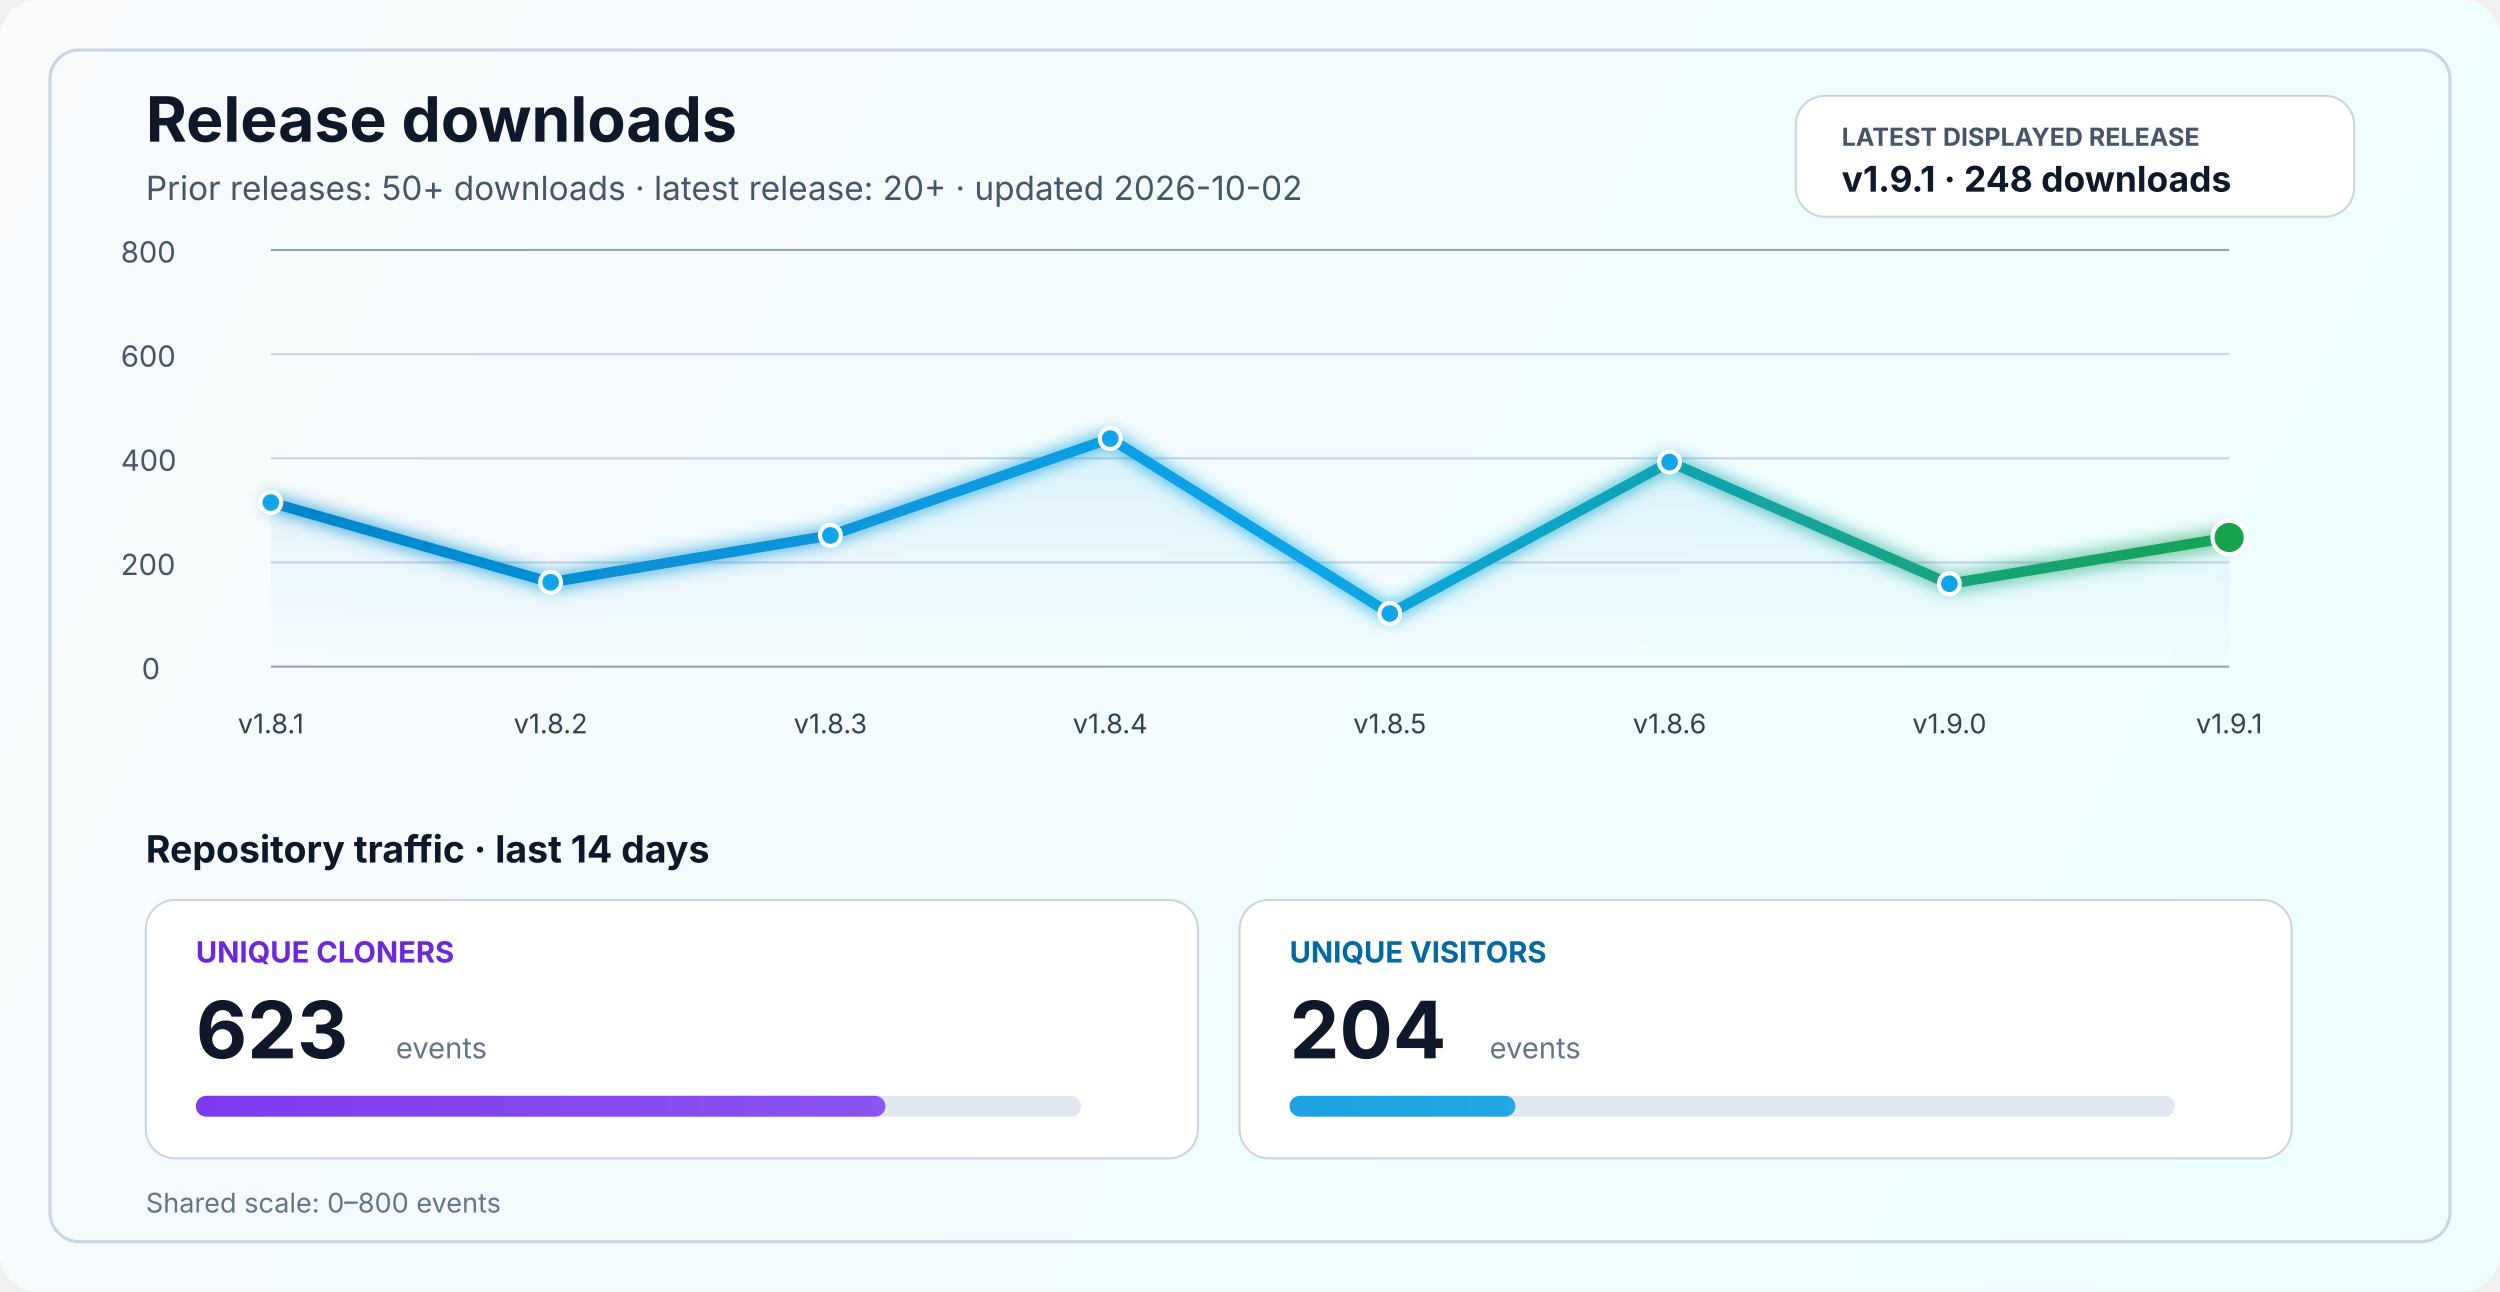
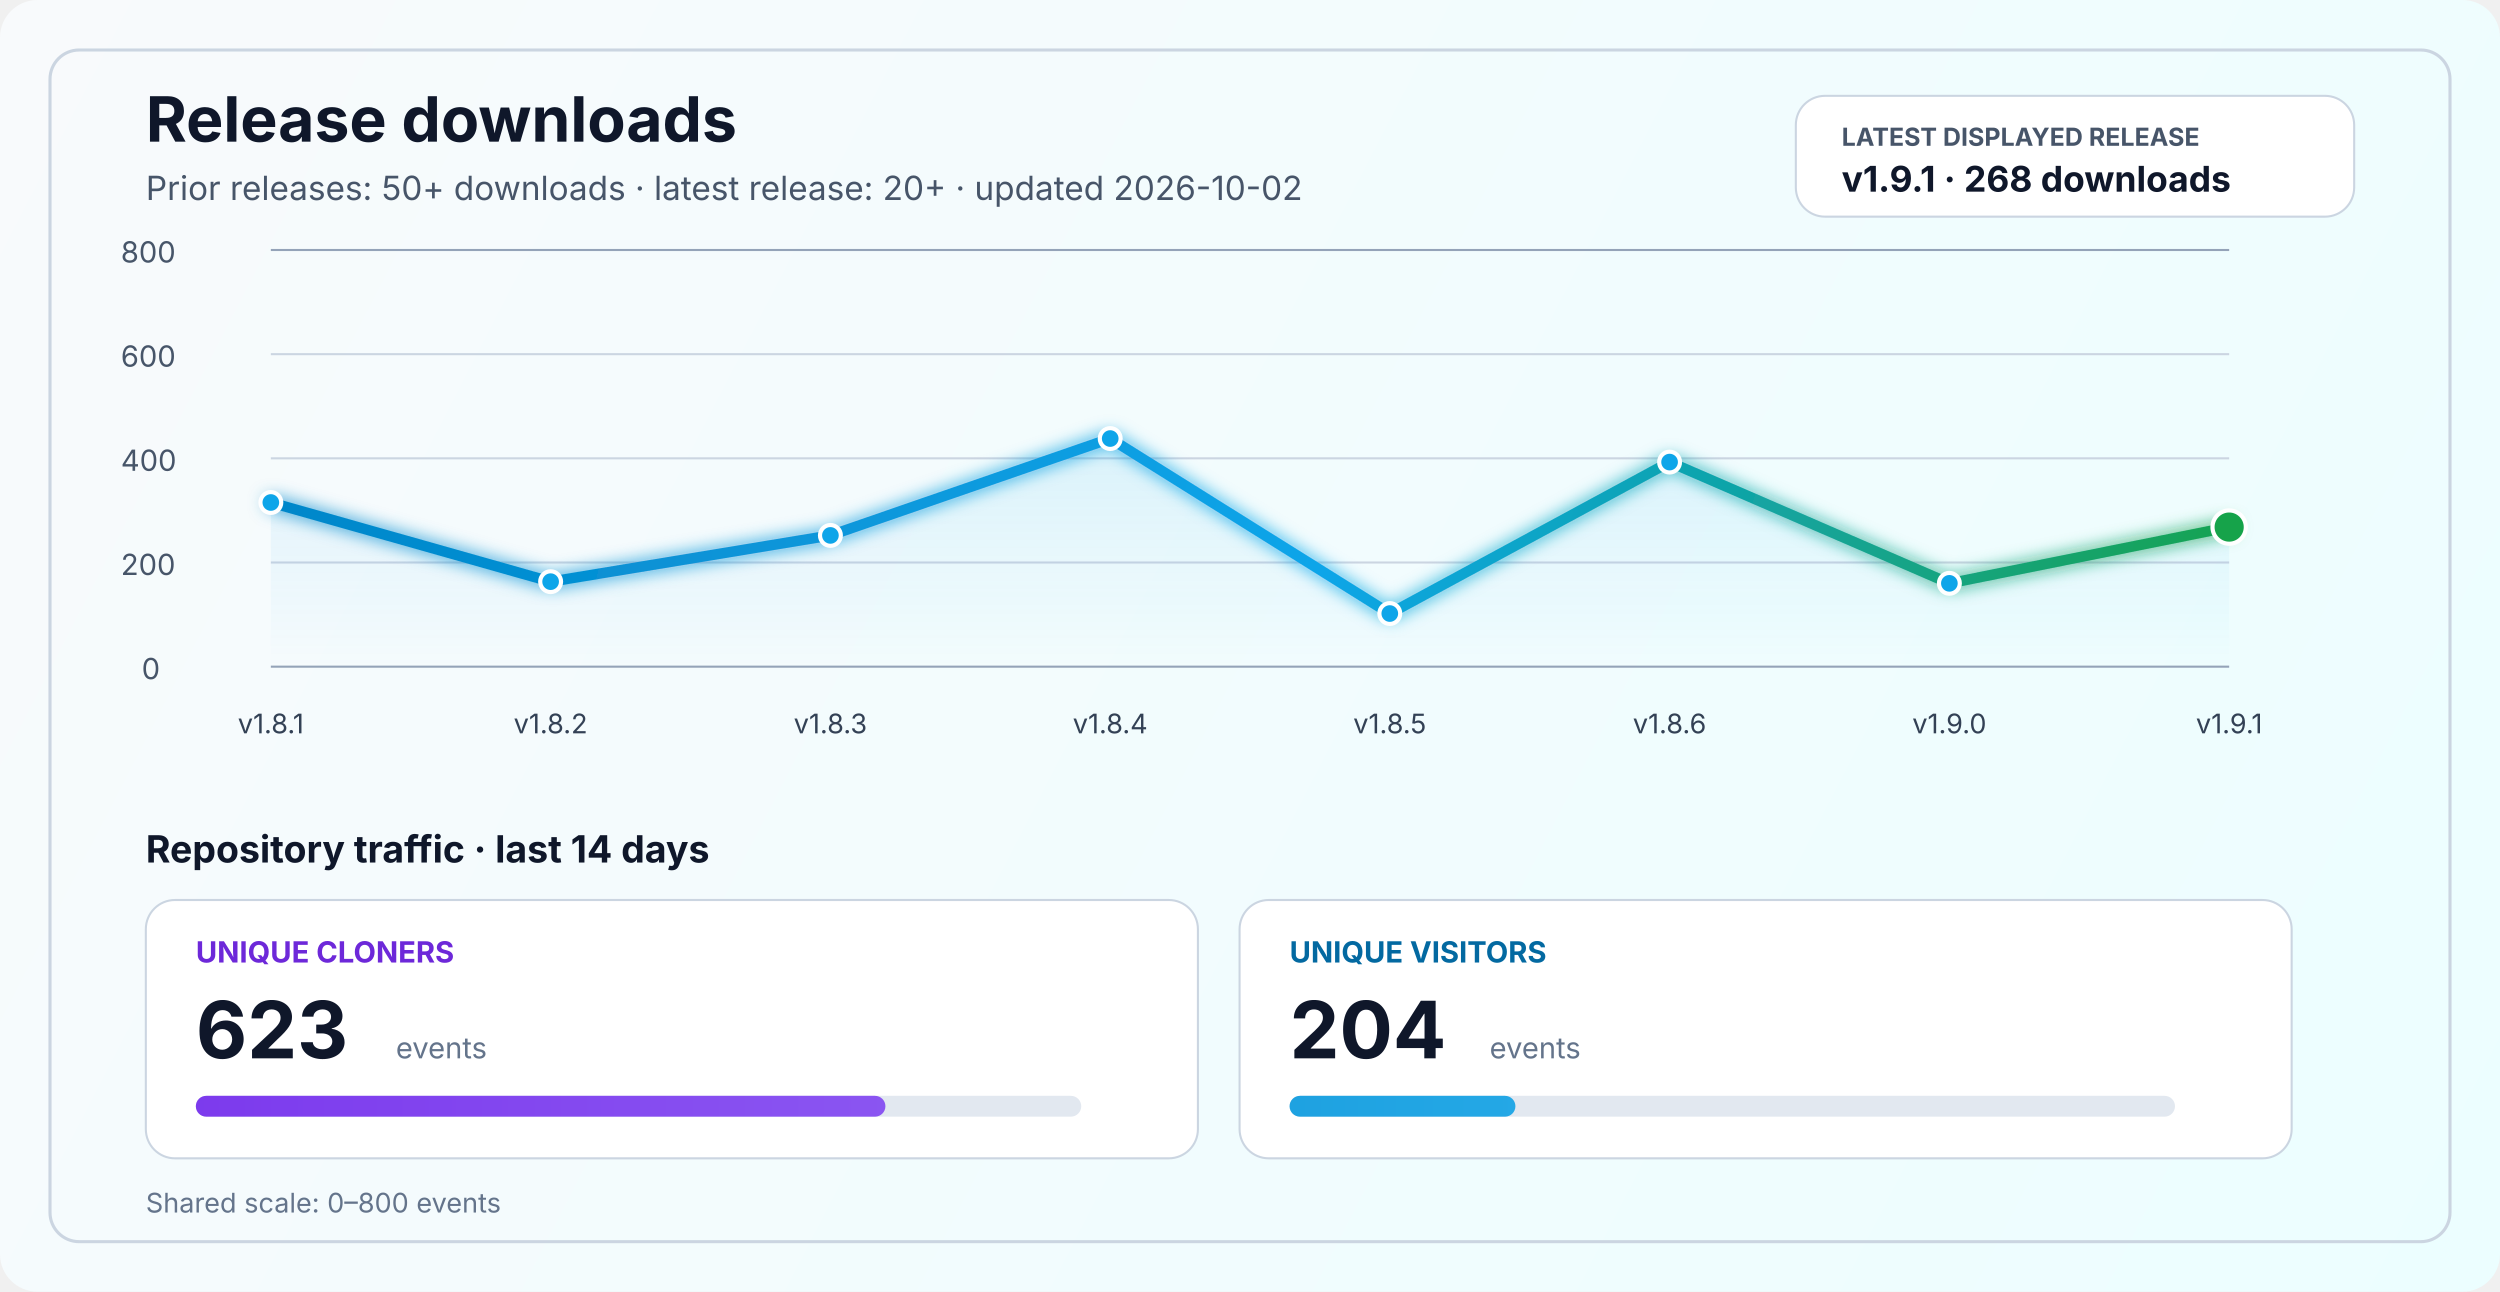
<svg xmlns="http://www.w3.org/2000/svg" width="1200" height="620" viewBox="0 0 1200 620" fill="none" role="img" aria-labelledby="title desc">
  <defs>
    <linearGradient id="bg" x1="0" y1="0" x2="1200" y2="620" gradientUnits="userSpaceOnUse">
      <stop stop-color="#F8FAFC" />
      <stop offset="1" stop-color="#ECFEFF" />
    </linearGradient>
    <linearGradient id="line" x1="130" y1="86" x2="1070" y2="340" gradientUnits="userSpaceOnUse">
      <stop stop-color="#0284C7" />
      <stop offset="0.55" stop-color="#0EA5E9" />
      <stop offset="1" stop-color="#16A34A" />
    </linearGradient>
    <linearGradient id="area" x1="0" y1="120" x2="0" y2="320" gradientUnits="userSpaceOnUse">
      <stop stop-color="#0EA5E9" stop-opacity="0.20" />
      <stop offset="1" stop-color="#0EA5E9" stop-opacity="0" />
    </linearGradient>
    <linearGradient id="cloneFill" x1="86" y1="450" x2="1110" y2="450" gradientUnits="userSpaceOnUse">
      <stop stop-color="#7C3AED" />
      <stop offset="1" stop-color="#A78BFA" />
    </linearGradient>
    <linearGradient id="viewFill" x1="86" y1="482" x2="1110" y2="482" gradientUnits="userSpaceOnUse">
      <stop stop-color="#0284C7" />
      <stop offset="1" stop-color="#38BDF8" />
    </linearGradient>
    <filter id="glow" x="-50%" y="-50%" width="200%" height="200%">
      <feGaussianBlur stdDeviation="4" result="blur" />
      <feMerge>
        <feMergeNode in="blur" />
        <feMergeNode in="SourceGraphic" />
      </feMerge>
    </filter>
  </defs>
  <rect width="1200" height="620" rx="18" fill="url(#bg)" />
  <rect x="24" y="24" width="1152" height="572" rx="14" stroke="#CBD5E1" stroke-width="1.5" />
  <text x="70" y="68" fill="#0F172A" font-size="30" font-family="SF Pro Display, -apple-system, BlinkMacSystemFont, Segoe UI, sans-serif" font-weight="700">Release downloads</text>
  <text x="70" y="96" fill="#475569" font-size="16" font-family="SF Pro Text, -apple-system, BlinkMacSystemFont, Segoe UI, sans-serif">Prior releases: 50+ downloads · latest release: 20+ · updated 2026-10-02</text>
  <rect x="862" y="46" width="268" height="58" rx="14" fill="#FFFFFF" stroke="#CBD5E1" stroke-width="1" />
  <text x="884" y="70" fill="#475569" font-size="12" font-family="SF Pro Text, -apple-system, BlinkMacSystemFont, Segoe UI, sans-serif" font-weight="700">LATEST DISPLAYED RELEASE</text>
-   <text x="884" y="92" fill="#0F172A" font-size="17" font-family="SF Pro Text, -apple-system, BlinkMacSystemFont, Segoe UI, sans-serif" font-weight="700">v1.9.1 · 248 downloads</text>
+   <text x="884" y="92" fill="#0F172A" font-size="17" font-family="SF Pro Text, -apple-system, BlinkMacSystemFont, Segoe UI, sans-serif" font-weight="700">v1.9.1 · 268 downloads</text>
  <line x1="130" y1="320.0" x2="1070" y2="320.0" stroke="#94A3B8" stroke-width="1" />
  <line x1="130" y1="270.0" x2="1070" y2="270.0" stroke="#CBD5E1" stroke-width="1" />
  <line x1="130" y1="220.0" x2="1070" y2="220.0" stroke="#CBD5E1" stroke-width="1" />
  <line x1="130" y1="170.0" x2="1070" y2="170.0" stroke="#CBD5E1" stroke-width="1" />
  <line x1="130" y1="120.0" x2="1070" y2="120.0" stroke="#94A3B8" stroke-width="1" />
  <text x="68" y="326.0" fill="#475569" font-size="14" font-family="SF Pro Text, -apple-system, BlinkMacSystemFont, Segoe UI, sans-serif">0</text>
  <text x="58" y="276.0" fill="#475569" font-size="14" font-family="SF Pro Text, -apple-system, BlinkMacSystemFont, Segoe UI, sans-serif">200</text>
  <text x="58" y="226.0" fill="#475569" font-size="14" font-family="SF Pro Text, -apple-system, BlinkMacSystemFont, Segoe UI, sans-serif">400</text>
  <text x="58" y="176.0" fill="#475569" font-size="14" font-family="SF Pro Text, -apple-system, BlinkMacSystemFont, Segoe UI, sans-serif">600</text>
  <text x="58" y="126.0" fill="#475569" font-size="14" font-family="SF Pro Text, -apple-system, BlinkMacSystemFont, Segoe UI, sans-serif">800</text>
-   <path d="M 130.0 241.2 L 264.3 279.5 L 398.6 257.0 L 532.9 210.5 L 667.1 294.5 L 801.4 221.8 L 935.7 280.2 L 1070.0 258.0 L 1070 320 L 130 320 Z" fill="url(#area)" />
-   <polyline points="130.0,241.2 264.3,279.5 398.6,257.0 532.9,210.5 667.1,294.5 801.4,221.8 935.7,280.2 1070.0,258.0" fill="none" stroke="url(#line)" stroke-width="5" stroke-linecap="round" stroke-linejoin="round" filter="url(#glow)" />
+   <path d="M 130.0 241.2 L 264.3 279.2 L 398.6 257.0 L 532.9 210.5 L 667.1 294.5 L 801.4 221.8 L 935.7 280.0 L 1070.0 253.0 L 1070 320 L 130 320 Z" fill="url(#area)" />
+   <polyline points="130.0,241.2 264.3,279.2 398.6,257.0 532.9,210.5 667.1,294.5 801.4,221.8 935.7,280.0 1070.0,253.0" fill="none" stroke="url(#line)" stroke-width="5" stroke-linecap="round" stroke-linejoin="round" filter="url(#glow)" />
  <circle cx="130.0" cy="241.2" r="5" fill="#0EA5E9" stroke="#FFFFFF" stroke-width="2" />
-   <circle cx="264.3" cy="279.5" r="5" fill="#0EA5E9" stroke="#FFFFFF" stroke-width="2" />
+   <circle cx="264.3" cy="279.2" r="5" fill="#0EA5E9" stroke="#FFFFFF" stroke-width="2" />
  <circle cx="398.6" cy="257.0" r="5" fill="#0EA5E9" stroke="#FFFFFF" stroke-width="2" />
  <circle cx="532.9" cy="210.5" r="5" fill="#0EA5E9" stroke="#FFFFFF" stroke-width="2" />
  <circle cx="667.1" cy="294.5" r="5" fill="#0EA5E9" stroke="#FFFFFF" stroke-width="2" />
  <circle cx="801.4" cy="221.8" r="5" fill="#0EA5E9" stroke="#FFFFFF" stroke-width="2" />
-   <circle cx="935.7" cy="280.2" r="5" fill="#0EA5E9" stroke="#FFFFFF" stroke-width="2" />
-   <circle cx="1070.0" cy="258.0" r="8" fill="#16A34A" stroke="#FFFFFF" stroke-width="2" />
+   <circle cx="935.7" cy="280.0" r="5" fill="#0EA5E9" stroke="#FFFFFF" stroke-width="2" />
+   <circle cx="1070.0" cy="253.0" r="8" fill="#16A34A" stroke="#FFFFFF" stroke-width="2" />
  <text x="130.0" y="352" text-anchor="middle" fill="#334155" font-size="13" font-family="SF Pro Text, -apple-system, BlinkMacSystemFont, Segoe UI, sans-serif">v1.8.1</text>
  <text x="264.3" y="352" text-anchor="middle" fill="#334155" font-size="13" font-family="SF Pro Text, -apple-system, BlinkMacSystemFont, Segoe UI, sans-serif">v1.8.2</text>
  <text x="398.6" y="352" text-anchor="middle" fill="#334155" font-size="13" font-family="SF Pro Text, -apple-system, BlinkMacSystemFont, Segoe UI, sans-serif">v1.8.3</text>
  <text x="532.9" y="352" text-anchor="middle" fill="#334155" font-size="13" font-family="SF Pro Text, -apple-system, BlinkMacSystemFont, Segoe UI, sans-serif">v1.8.4</text>
  <text x="667.1" y="352" text-anchor="middle" fill="#334155" font-size="13" font-family="SF Pro Text, -apple-system, BlinkMacSystemFont, Segoe UI, sans-serif">v1.8.5</text>
  <text x="801.4" y="352" text-anchor="middle" fill="#334155" font-size="13" font-family="SF Pro Text, -apple-system, BlinkMacSystemFont, Segoe UI, sans-serif">v1.8.6</text>
  <text x="935.7" y="352" text-anchor="middle" fill="#334155" font-size="13" font-family="SF Pro Text, -apple-system, BlinkMacSystemFont, Segoe UI, sans-serif">v1.9.0</text>
  <text x="1070.0" y="352" text-anchor="middle" fill="#334155" font-size="13" font-family="SF Pro Text, -apple-system, BlinkMacSystemFont, Segoe UI, sans-serif">v1.9.1</text>
  <text x="70" y="414" fill="#0F172A" font-size="18" font-family="SF Pro Text, -apple-system, BlinkMacSystemFont, Segoe UI, sans-serif" font-weight="700">Repository traffic · last 14 days</text>
  <rect x="70" y="432" width="505" height="124" rx="14" fill="#FFFFFF" stroke="#CBD5E1" stroke-width="1" />
  <text x="94" y="462" fill="#6D28D9" font-size="14" font-family="SF Pro Text, -apple-system, BlinkMacSystemFont, Segoe UI, sans-serif" font-weight="700">UNIQUE CLONERS</text>
  <text x="94" y="508" fill="#0F172A" font-size="38" font-family="SF Pro Display, -apple-system, BlinkMacSystemFont, Segoe UI, sans-serif" font-weight="700">623</text>
  <text x="190" y="508" fill="#64748B" font-size="14" font-family="SF Pro Text, -apple-system, BlinkMacSystemFont, Segoe UI, sans-serif">events</text>
  <rect x="94" y="526" width="425" height="10" rx="5" fill="#E2E8F0" />
  <rect x="94" y="526" width="331.0" height="10" rx="5" fill="url(#cloneFill)" />
  <rect x="595" y="432" width="505" height="124" rx="14" fill="#FFFFFF" stroke="#CBD5E1" stroke-width="1" />
  <text x="619" y="462" fill="#0369A1" font-size="14" font-family="SF Pro Text, -apple-system, BlinkMacSystemFont, Segoe UI, sans-serif" font-weight="700">UNIQUE VISITORS</text>
  <text x="619" y="508" fill="#0F172A" font-size="38" font-family="SF Pro Display, -apple-system, BlinkMacSystemFont, Segoe UI, sans-serif" font-weight="700">204</text>
  <text x="715" y="508" fill="#64748B" font-size="14" font-family="SF Pro Text, -apple-system, BlinkMacSystemFont, Segoe UI, sans-serif">events</text>
  <rect x="619" y="526" width="425" height="10" rx="5" fill="#E2E8F0" />
  <rect x="619" y="526" width="108.4" height="10" rx="5" fill="url(#viewFill)" />
  <text x="70" y="582" fill="#64748B" font-size="13" font-family="SF Pro Text, -apple-system, BlinkMacSystemFont, Segoe UI, sans-serif">Shared scale: 0–800 events</text>
</svg>
